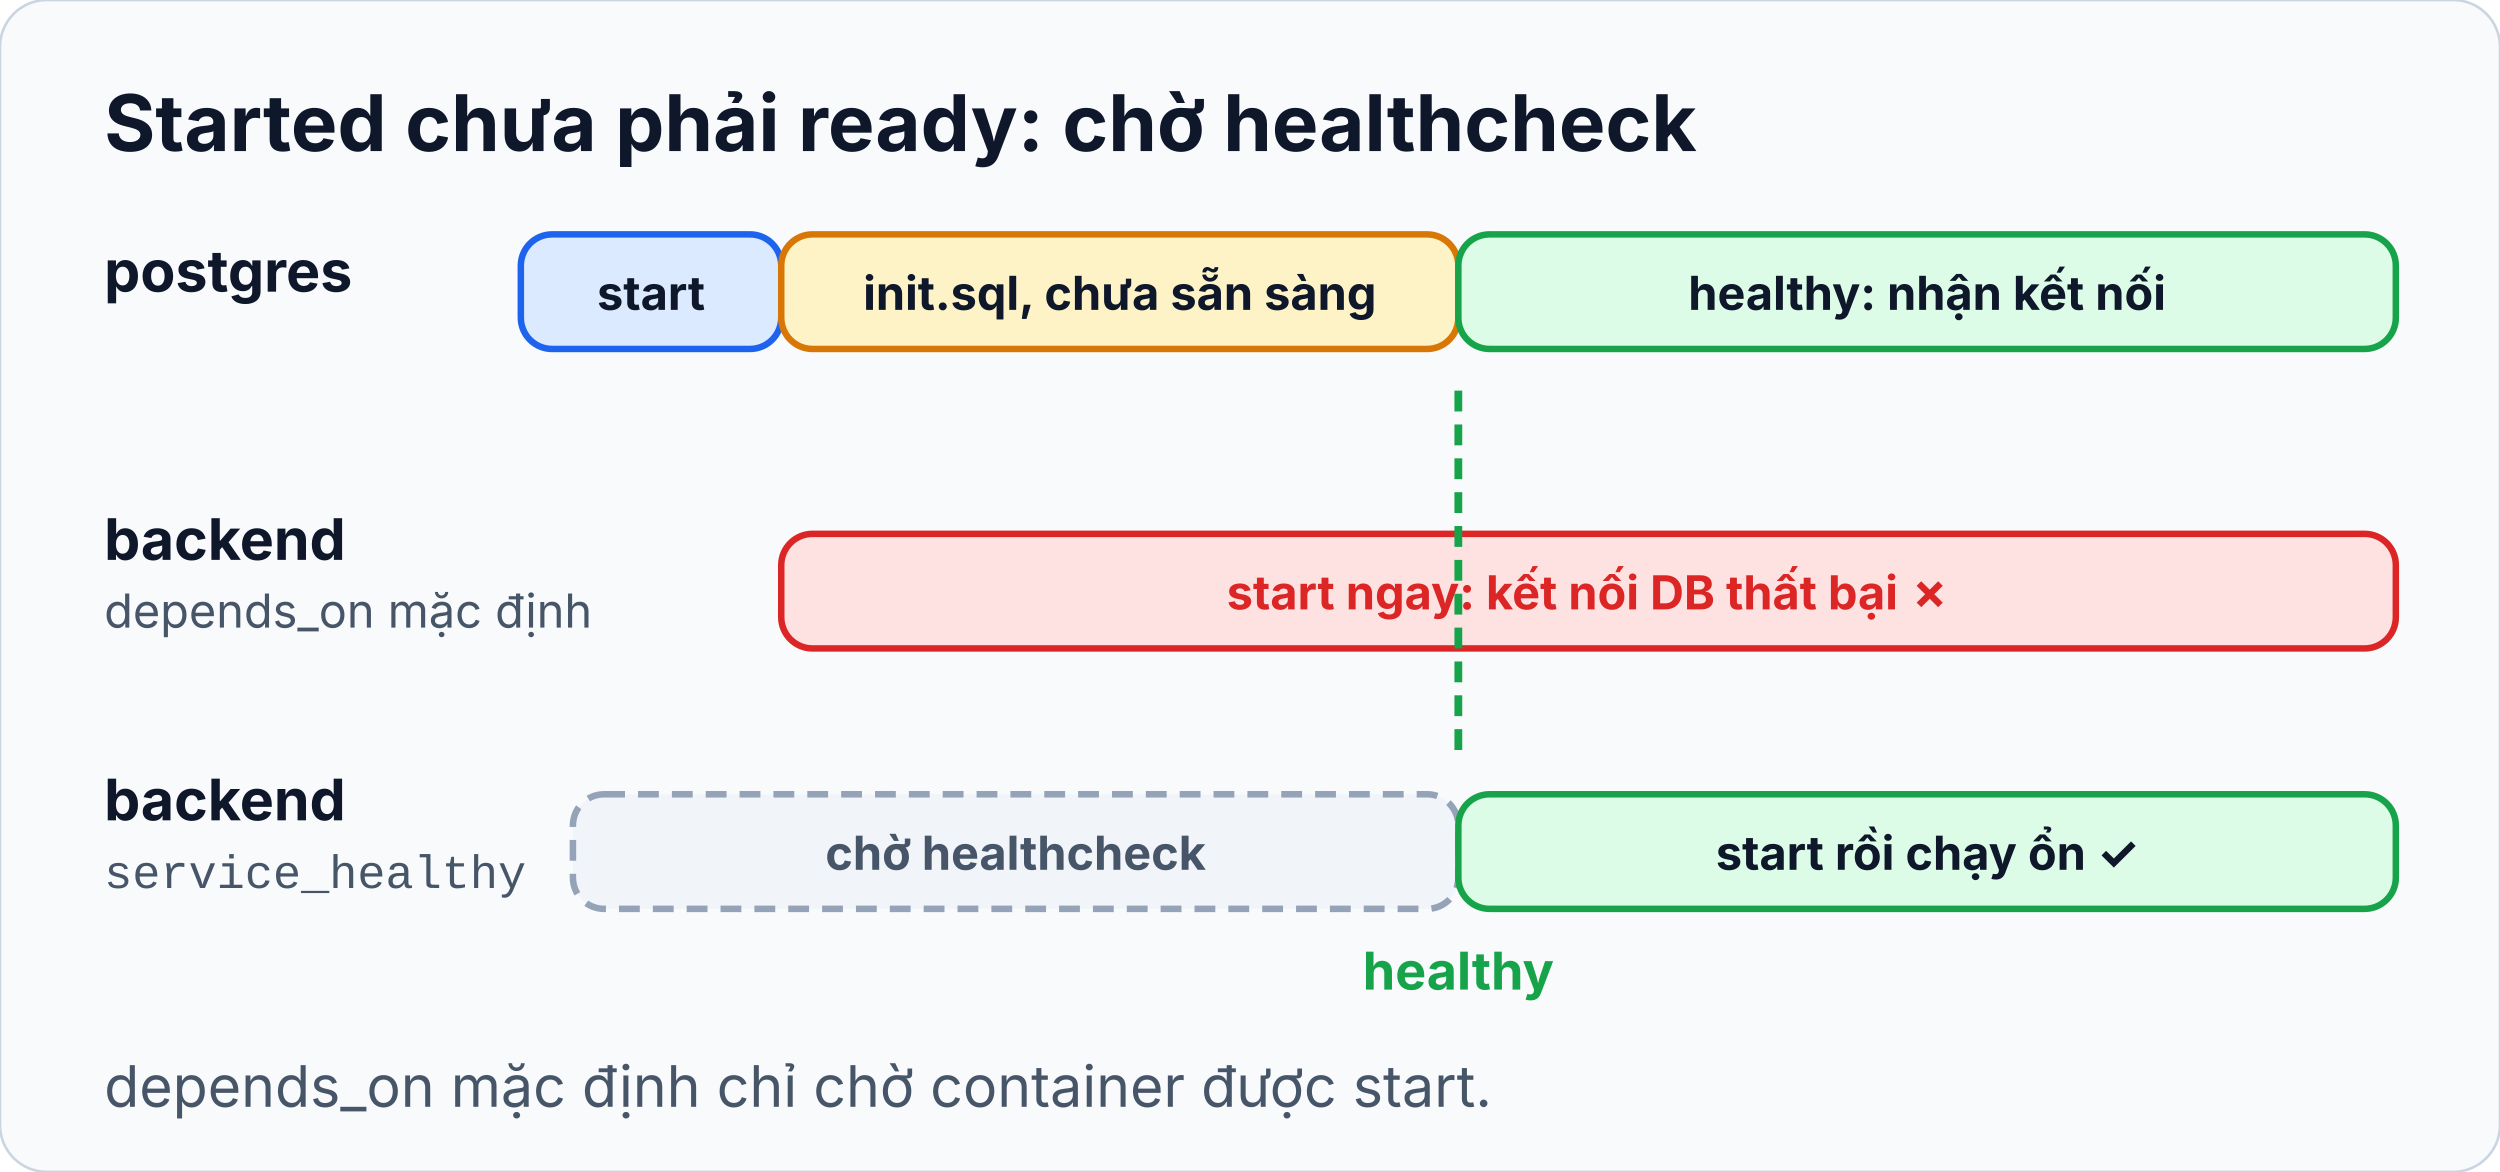
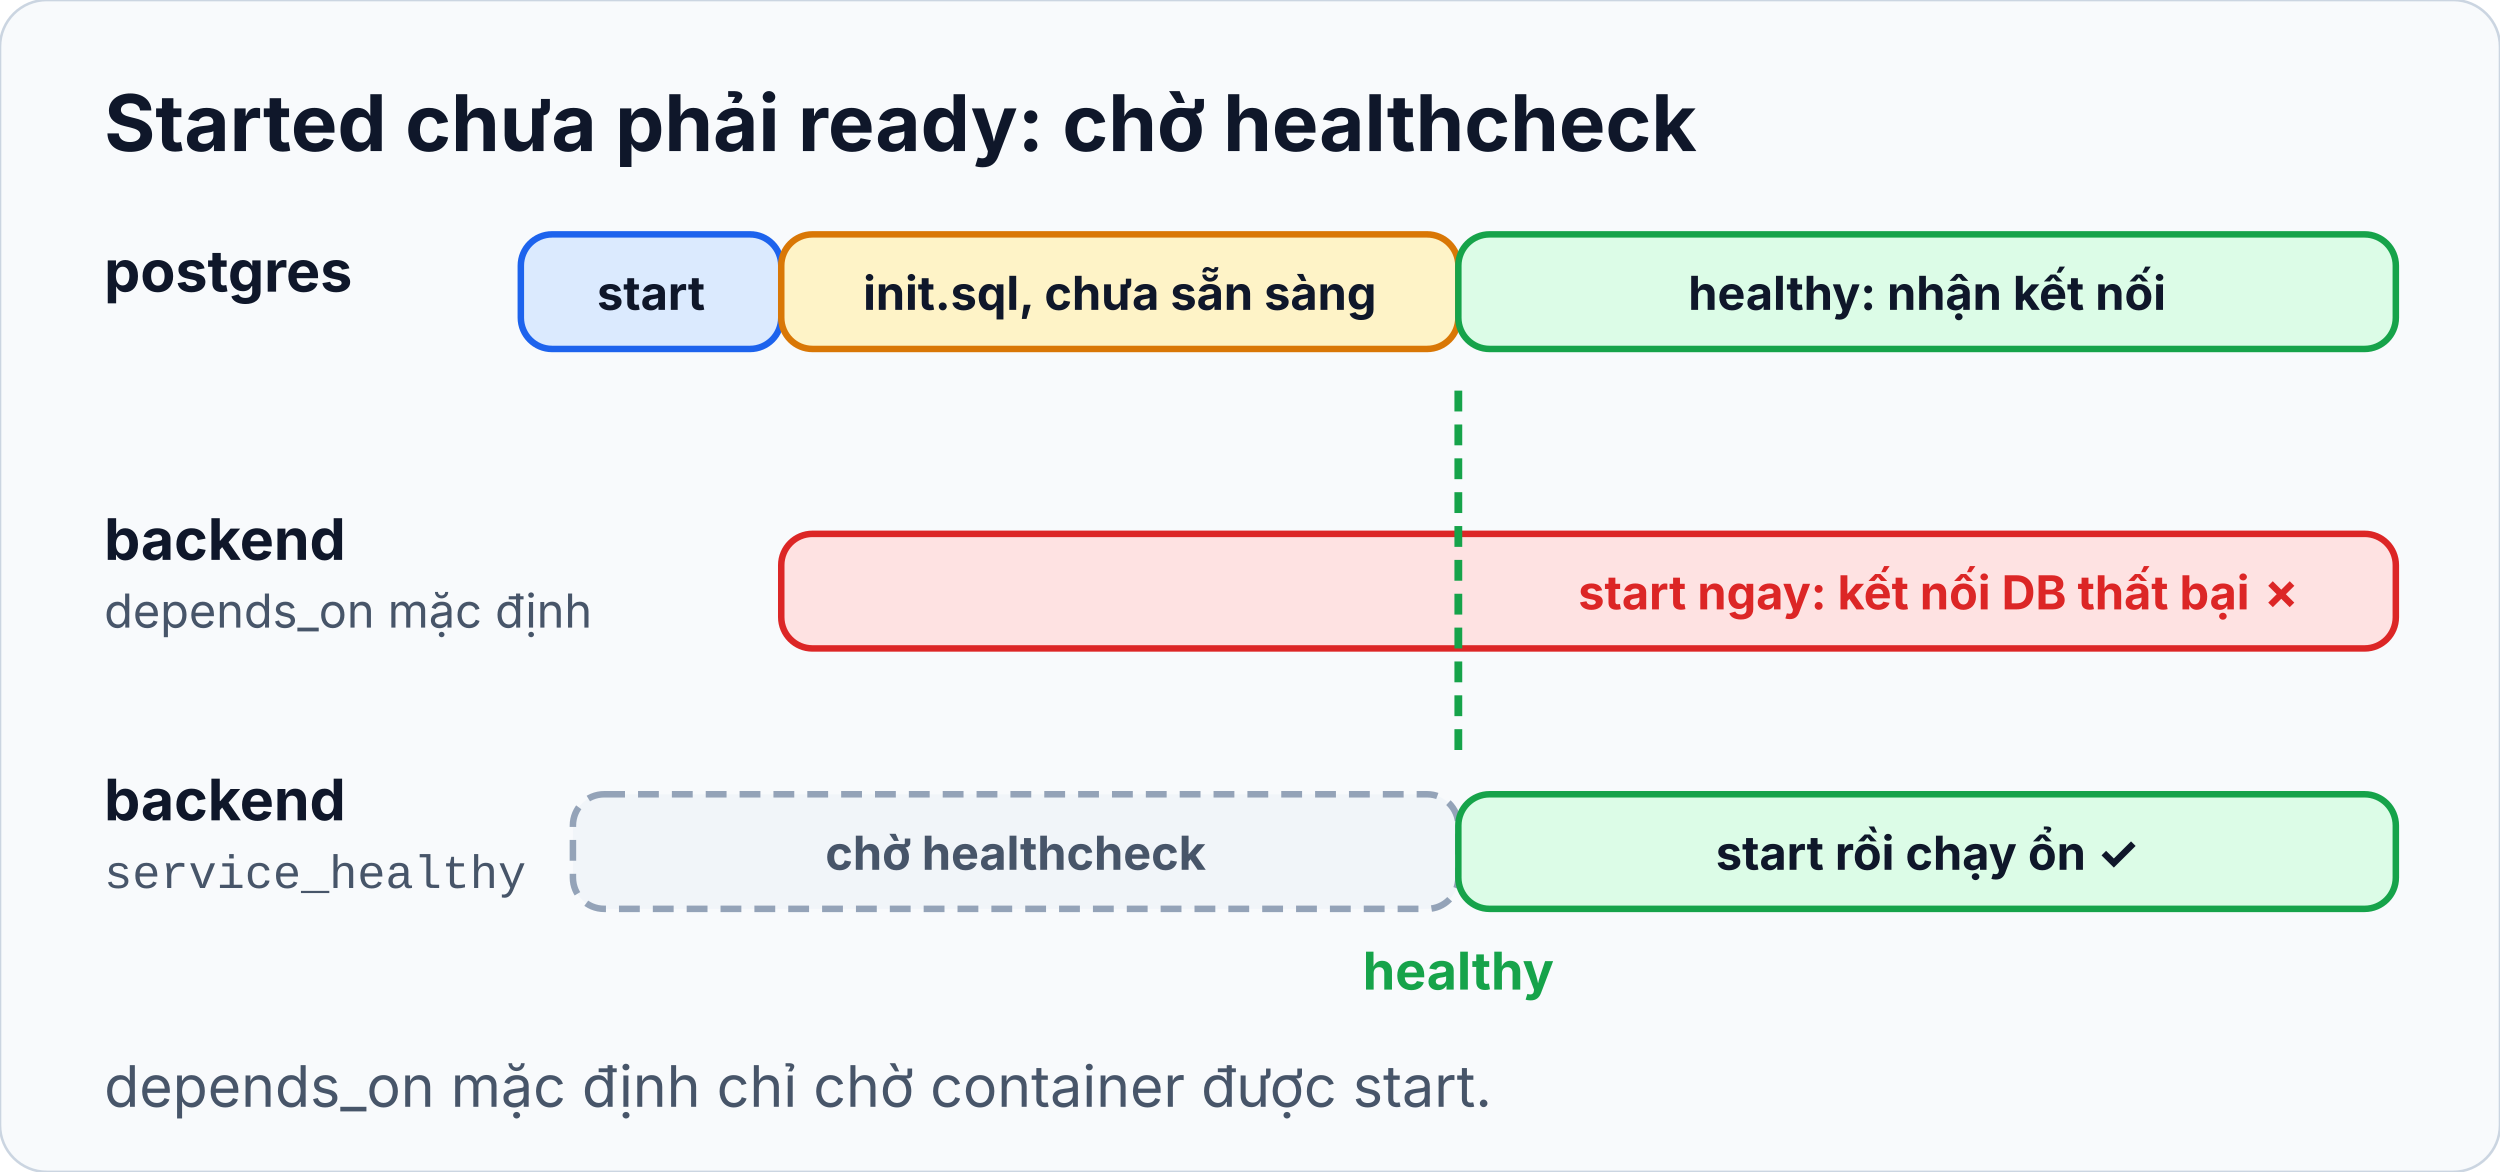
<svg xmlns="http://www.w3.org/2000/svg" viewBox="0 0 960 450" width="960" height="450" font-family="Inter, 'Segoe UI', system-ui, sans-serif">
  <defs>
    <marker id="a" viewBox="0 0 10 10" refX="9" refY="5" markerWidth="7" markerHeight="7" orient="auto-start-reverse">
      <path d="M0 0L10 5L0 10z" fill="#475569" />
    </marker>
    <marker id="g" viewBox="0 0 10 10" refX="9" refY="5" markerWidth="7" markerHeight="7" orient="auto-start-reverse">
      <path d="M0 0L10 5L0 10z" fill="#16a34a" />
    </marker>
    <marker id="r" viewBox="0 0 10 10" refX="9" refY="5" markerWidth="7" markerHeight="7" orient="auto-start-reverse">
      <path d="M0 0L10 5L0 10z" fill="#dc2626" />
    </marker>
  </defs>
  <rect width="960" height="450" rx="18" fill="#f8fafc" stroke="#cbd5e1" />
  <text x="40" y="58" font-size="30" font-weight="700" fill="#0f172a">Started chưa phải ready: chờ healthcheck</text>
  <text x="40" y="112" font-size="22" font-weight="700" fill="#0f172a">postgres</text>
  <rect x="200" y="90" width="100" height="44" rx="12" fill="#dbeafe" stroke="#1d63ed" stroke-width="2.5" />
  <text x="250" y="119" font-size="18" font-weight="700" text-anchor="middle" fill="#0f172a">start</text>
  <rect x="300" y="90" width="260" height="44" rx="12" fill="#fef3c7" stroke="#d97706" stroke-width="2.5" />
  <text x="430" y="119" font-size="18" font-weight="700" text-anchor="middle" fill="#0f172a">init.sql, chưa sẵn sàng</text>
  <rect x="560" y="90" width="360" height="44" rx="12" fill="#dcfce7" stroke="#16a34a" stroke-width="2.5" />
  <text x="740" y="119" font-size="18" font-weight="700" text-anchor="middle" fill="#0f172a">healthy: nhận kết nối</text>
  <text x="40" y="215" font-size="22" font-weight="700" fill="#0f172a">backend</text>
  <text x="40" y="241" font-size="18" fill="#475569">depends_on mặc định</text>
  <rect x="300" y="205" width="620" height="44" rx="12" fill="#fee2e2" stroke="#dc2626" stroke-width="2.5" />
-   <text x="610" y="234" font-size="18" font-weight="700" text-anchor="middle" fill="#dc2626">start ngay: kết nối DB thất bại ✗</text>
+   <text x="745" y="234" font-size="18" font-weight="700" text-anchor="middle" fill="#dc2626">start ngay: kết nối DB thất bại ✗</text>
  <text x="40" y="315" font-size="22" font-weight="700" fill="#0f172a">backend</text>
  <text x="40" y="341" font-size="18" font-family="Consolas, 'Courier New', monospace" fill="#475569">service_healthy</text>
  <rect x="220" y="305" width="340" height="44" rx="12" fill="#f1f5f9" stroke="#94a3b8" stroke-width="2.5" stroke-dasharray="8 5" />
  <text x="390" y="334" font-size="18" font-weight="700" text-anchor="middle" fill="#475569">chờ healthcheck</text>
  <rect x="560" y="305" width="360" height="44" rx="12" fill="#dcfce7" stroke="#16a34a" stroke-width="2.5" />
  <text x="740" y="334" font-size="18" font-weight="700" text-anchor="middle" fill="#0f172a">start rồi chạy ổn ✓</text>
  <path d="M560 150L560 290" stroke="#16a34a" stroke-width="3" stroke-dasharray="8 5" />
  <text x="560" y="380" font-size="20" font-weight="700" text-anchor="middle" fill="#16a34a">healthy</text>
  <text x="40" y="425" font-size="22" fill="#475569">depends_on mặc định chỉ chờ container được start.</text>
</svg>
